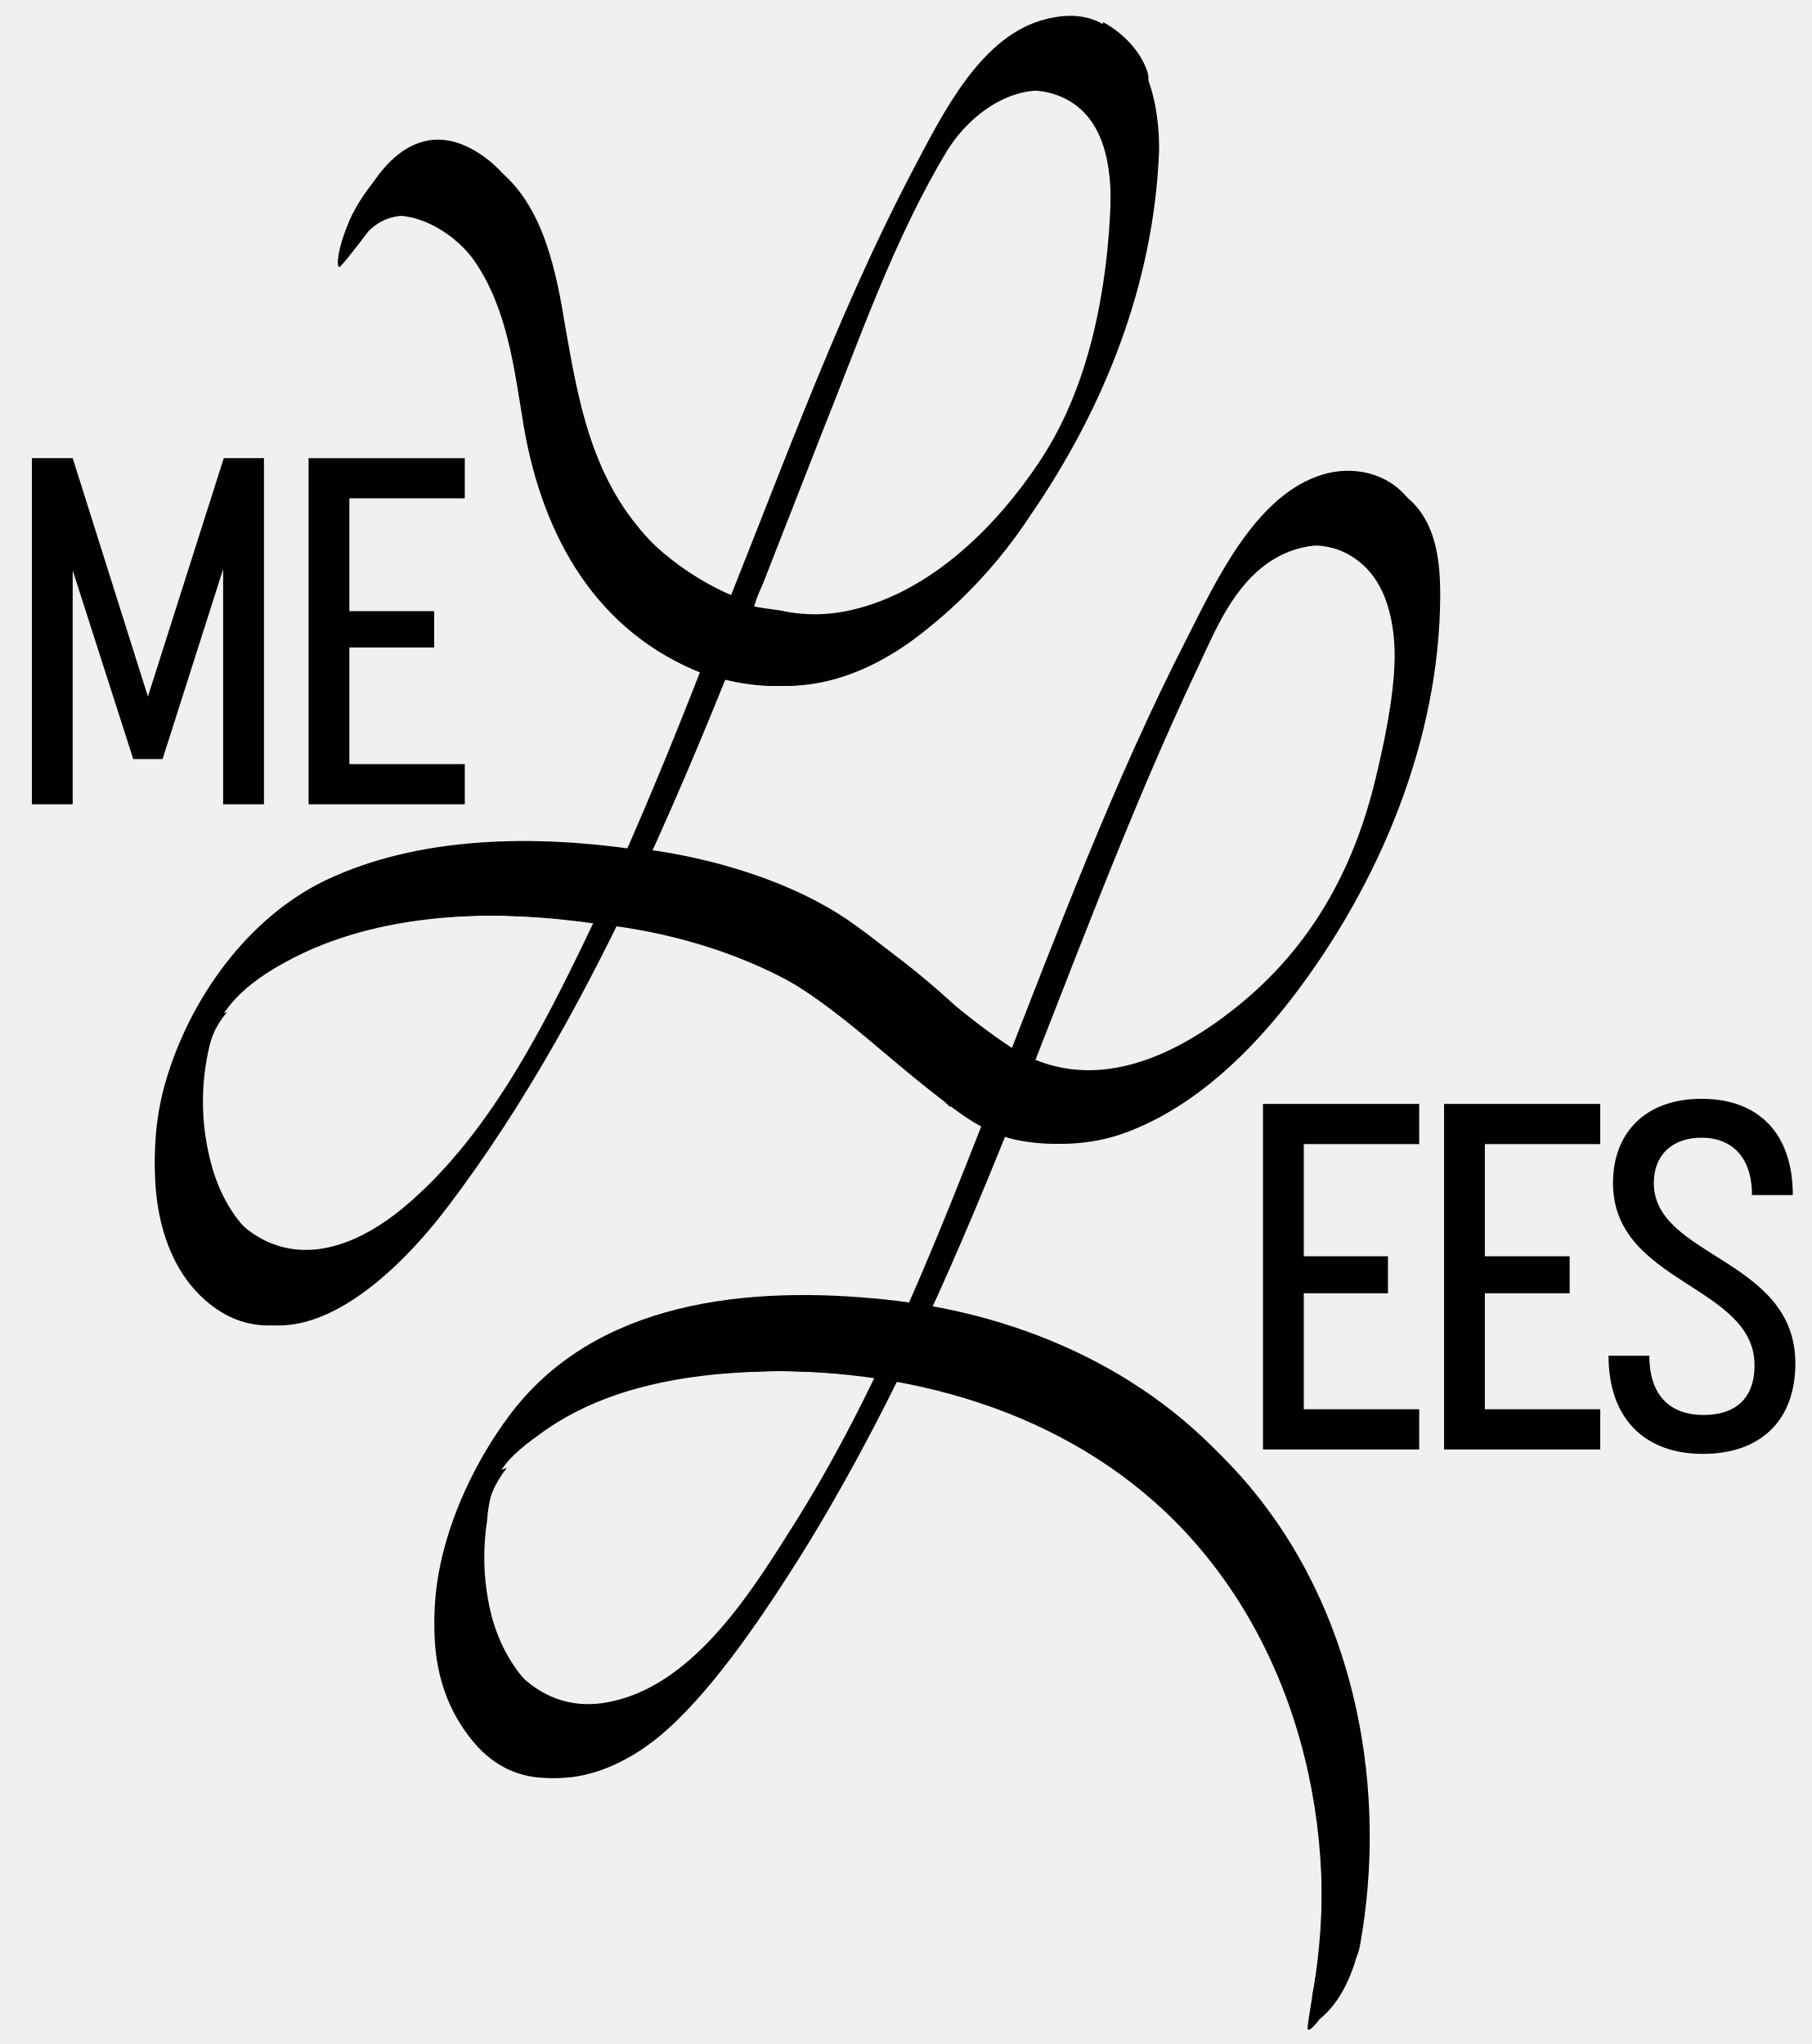
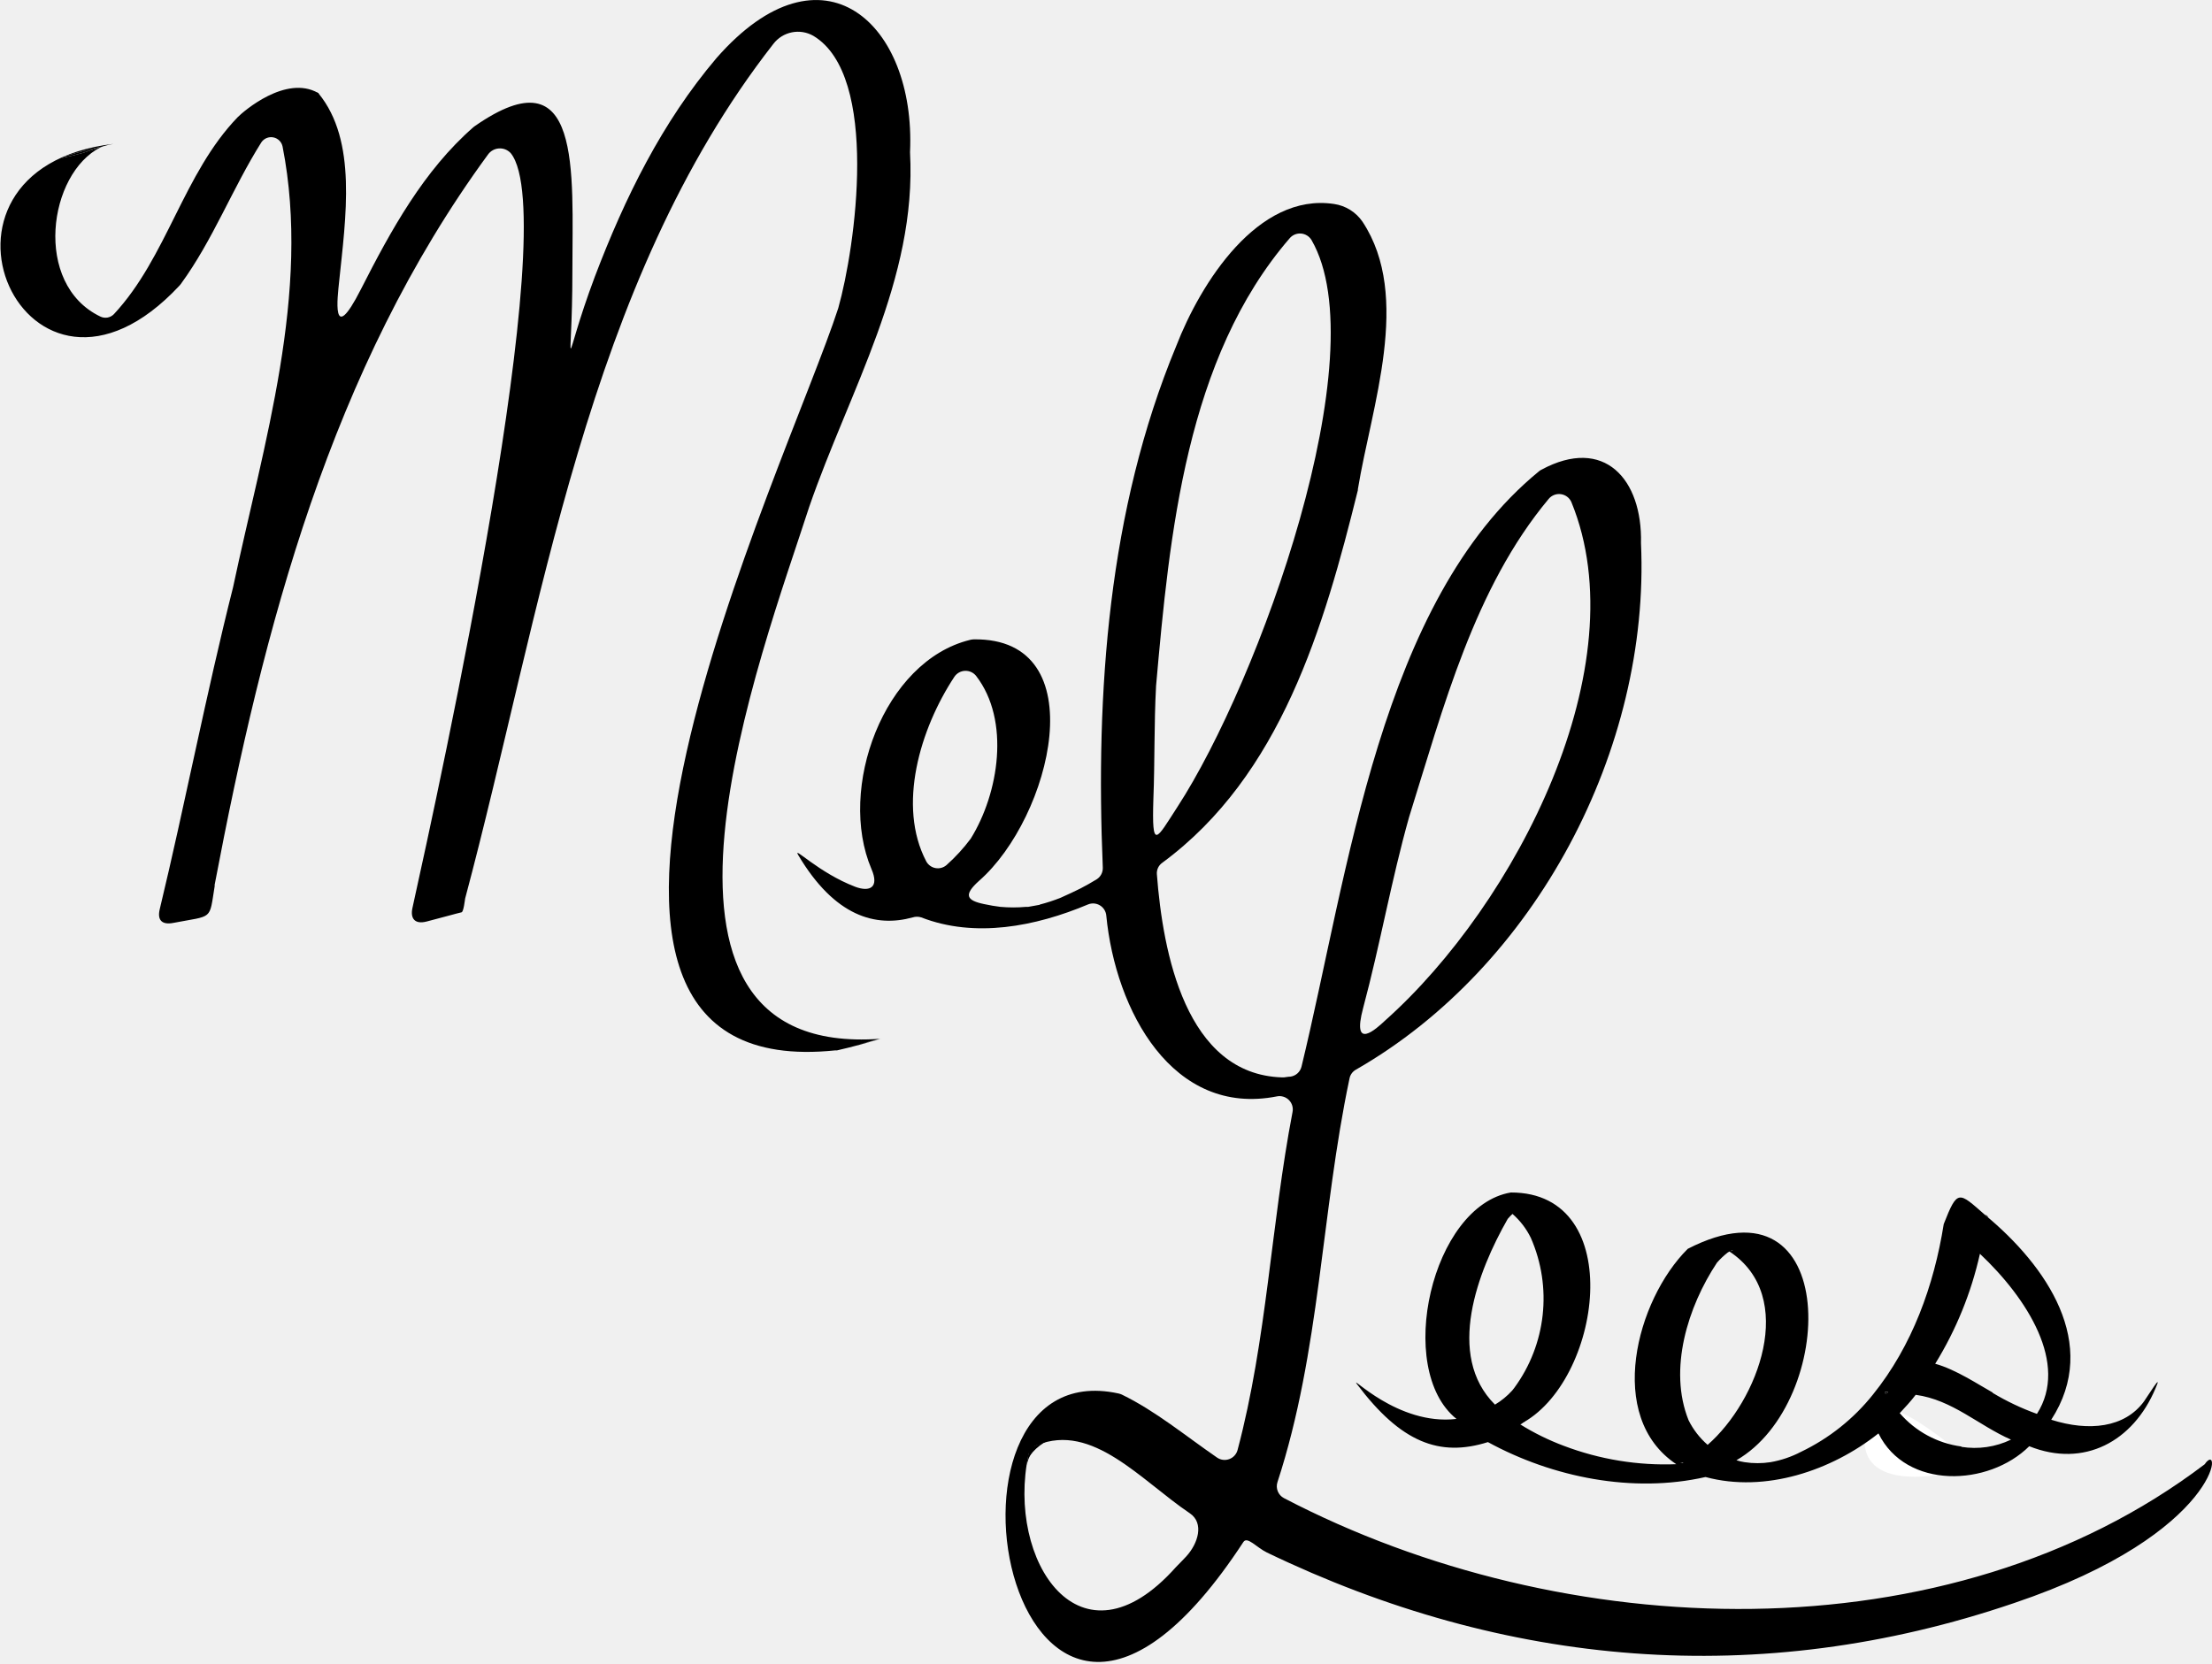
- <svg xmlns="http://www.w3.org/2000/svg" height="4.4in" viewBox="0 0 284.2 315.7" width="3.9in">
-   <path d="m11.4 87v36.7h-6.4v-54.3h6.4l11.8 37.4 11.9-37.4h6.3v54.3h-6.4v-36.9l-9.5 29.8h-4.6z" />
-   <path d="m54.8 75.7v17.7h13.3v5.7h-13.3v18.3h18.1v6.3h-24.5v-54.3h24.5v6.3z" />
-   <path d="m204.5 177v17.6h13.2v5.8h-13.2v18.2h18.1v6.3h-24.5v-54.2h24.5v6.3z" />
-   <path d="m232.9 177v17.6h13.3v5.8h-13.3v18.2h18.1v6.3h-24.5v-54.2h24.5v6.3z" />
-   <path d="m281.2 185h-6.4c0-6.1-3.3-9-7.9-9s-7.5 2.7-7.5 7.1c0 11.7 22.2 11.8 22.2 28.3 0 9-5.5 14.2-14.5 14.2s-14.8-5.4-14.8-15.4h6.4c0 6.5 3.5 9.3 8.5 9.3s8-2.6 8-7.8c0-12.6-22.2-12.8-22.2-28.6 0-7.7 4.9-13.2 13.9-13.2s14.3 5.5 14.3 15.1z" />
-   <path d="m96.6 142.5c10.7 1.4 21 4 30.2 9.8 7.4 4.7 13.8 10.9 20.7 16.3 4.1 3.2 8.1 6.5 13.3 7.7a28.4 28.4 0 0 0 16.8-1.5c10.2-4.1 18.6-12.3 25.2-20.9 13.6-17.8 23-40.3 23.1-62.9 0-4.9-.5-10.5-4-14.3s-9.1-4.6-13.8-2.8c-9.8 3.6-15.8 16.4-20.2 25-11.5 22.5-20.4 46.2-29.6 69.7s-18.8 48.6-32.7 70.5c-6.6 10.4-15.7 24.8-28.9 27.1-10.3 1.8-17.2-6.2-19.6-15.2a37.5 37.5 0 0 1 -.7-14.9 20.5 20.5 0 0 1 1.5-6.6c1.2-2.8 4-5 6.5-6.8 9.2-6.9 20.9-9.3 32.2-9.9 24.3-1.4 49.9 4.9 67.9 22 20.6 19.6 27.9 50.1 22.9 77.6-.1.6 2.5-2.9 2.7-3.2 1.1-1.9 2.8-4.2 3.2-6.4 4.4-24.2-.5-51-16-70.5-13.8-17.5-34.9-27-56.7-29.3s-45.8.2-59.2 18.3c-9.9 13.2-17.8 35.8-5 50.1 7.7 8.5 19.1 5 26.9-1.4s15.7-18 21.9-27.8c13.4-21.4 23.7-44.5 33.1-68s18.5-48.6 29.6-72c2.9-6.2 5.7-13.1 11.8-16.9 4.4-2.7 10.2-3.2 14.5-.1 9.9 6.9 5.5 26.2 3.2 35.9-3.4 14.3-10.1 26.4-21.6 35.8s-24.7 14.2-36.7 5.8c-8.5-5.8-15.8-13.2-24.3-19.1s-20.7-9.8-32.3-11.3c-2.2-.3-5.3 10.3-5.9 10.2z" />
-   <path d="m155.6 161.1c-14.8-15.9-32.3-26.4-54.2-28.7-1.6-.2-4.8 7.2-5.3 8.4-7.9 16.7-17 36.1-31.5 48-6 4.9-14 8.5-21.5 4.8-4.9-2.3-8-7.2-9.6-12.2a37.5 37.5 0 0 1 -.8-19.1c1.5-7.3 7.2-11.4 13.7-14.7 14.7-7.4 33.3-7.4 49.2-5.1 1.5.3 4.8-7.2 5.3-8.4 6.1-13.2 11.6-26.6 16.9-40.1.9-2.2-1.6 1.2-1.7 1.4a37.6 37.6 0 0 0 -3.9 7.1c-5.1 12.9-10.3 25.8-16.1 38.3l5.3-8.4c-15.9-2.3-34.1-2.3-48.9 4.9-12.1 5.9-21 18.4-24.8 31.1-3.2 10.5-2.7 25.4 6.1 33.1 13 11.4 28.7-4.5 36.3-14.5 12.4-16.3 22.2-34.5 30.8-52.9l-5.3 8.4c21.8 2.4 39.3 12.9 54.2 28.7-.2-.2 7.1-8.7 5.8-10.1z" />
-   <path d="m56.8 35c5.2-7.3 15.1-2.3 19.1 3.3 5.4 7.7 6.3 17.5 7.9 26.4 3 17.1 11.4 32.1 28.3 38.6 1.3.5 6.1-10 5.9-10.1a43.2 43.2 0 0 1 -19.8-15.5c-6-8.7-7.7-18.6-9.5-28.7-1.4-8.6-3.4-19.4-10.8-25s-13.4-2.6-17.6 3.4a27.7 27.7 0 0 0 -4.2 7.2c-.5 1.6-.6 2.4.7.4z" />
-   <path d="m175.8 30.9c-.5 13.5-3.3 28.6-10.8 40.1s-18.5 21.7-31.2 24.1a26.9 26.9 0 0 1 -9.8-.2c-1.1-.3-4.4-.5-5.2-1.1h-.9l.6-1.8c.3-1.1 1-2.4 1.4-3.5l9-23c5.9-14.7 11.4-30.7 19.7-44.4 3.9-6.2 11.4-11.4 18.9-8.6s8.5 11.3 8.3 18.3c0 .8 2.5-2.9 2.7-3.2s3.2-4.4 3.3-6.4c.1-9.8-3.5-22.3-16.1-19.3-10.2 2.5-16.3 15.1-20.8 23.6-13 24.7-22 51.1-32.7 76.9a1.1 1.1 0 0 0 -.1.8c11.2 3.8 20.7 1.9 30.3-4.7a76.5 76.5 0 0 0 19.2-20.1c11.7-17 19.4-36.5 20.2-57.2 0-.8-2.5 2.9-2.7 3.2s-3.2 4.5-3.3 6.5z" />
-   <path d="m95.8 142.5c10.7 1.4 21 4 30.2 9.8 7.4 4.7 13.8 10.9 20.7 16.3 4.1 3.2 8.1 6.5 13.3 7.7a28.4 28.4 0 0 0 16.8-1.5c10.2-4.1 18.6-12.3 25.2-20.9 13.6-17.8 23-40.3 23.1-62.9 0-4.9-.5-10.5-3.9-14.3s-9.2-4.6-13.9-2.8c-9.8 3.6-15.7 16.4-20.2 25-11.5 22.5-20.4 46.2-29.6 69.7s-18.7 48.6-32.7 70.5c-6.6 10.4-15.7 24.8-28.9 27.1-10.2 1.8-17.2-6.2-19.6-15.2a37.5 37.5 0 0 1 -.7-14.9 23.6 23.6 0 0 1 1.5-6.6c1.2-2.8 4-5 6.5-6.8 9.2-6.9 20.9-9.3 32.2-9.9 24.3-1.4 49.9 4.9 67.9 22 20.6 19.6 27.9 50.1 22.9 77.6-.1.6 2.5-2.9 2.7-3.2 1.2-1.9 2.8-4.2 3.2-6.4 4.4-24.2-.5-51-16-70.5-13.8-17.5-34.9-27-56.7-29.3s-45.8.2-59.2 18.3c-9.9 13.2-17.7 35.8-4.9 50.1 7.6 8.5 19 5 26.8-1.4s15.7-18 21.9-27.8c13.4-21.4 23.8-44.5 33.2-68s18.4-48.6 29.5-72c3-6.2 5.7-13.1 11.8-16.9 4.4-2.7 10.2-3.2 14.6-.1 9.8 6.9 5.4 26.2 3.1 35.9-3.4 14.3-10.1 26.4-21.6 35.8s-24.6 14.2-36.7 5.8c-8.5-5.8-15.8-13.2-24.2-19.1s-20.8-9.8-32.4-11.3c-2.2-.3-5.3 10.3-5.9 10.2z" />
-   <path d="m154.8 161.1c-14.8-15.9-32.3-26.4-54.2-28.7-1.6-.2-4.7 7.2-5.3 8.4-7.8 16.7-17 36.1-31.5 48-6 4.9-14 8.5-21.5 4.8-4.9-2.3-8-7.2-9.6-12.2a37.5 37.5 0 0 1 -.8-19.1c1.5-7.3 7.2-11.4 13.7-14.7 14.7-7.4 33.3-7.4 49.2-5.1 1.5.3 4.8-7.2 5.3-8.4 6.1-13.2 11.6-26.6 16.9-40.1.9-2.2-1.6 1.2-1.7 1.4a37.6 37.6 0 0 0 -3.9 7.1c-5 12.9-10.3 25.8-16.1 38.3l5.3-8.4c-15.9-2.3-34.1-2.3-48.9 4.9-12.1 5.9-21 18.4-24.8 31.1-3.2 10.5-2.7 25.4 6.1 33.1 13.1 11.4 28.7-4.5 36.3-14.5 12.4-16.3 22.2-34.5 30.8-52.9l-5.3 8.4c21.8 2.4 39.3 12.9 54.2 28.7-.2-.2 7.2-8.7 5.8-10.1z" />
-   <path d="m56 35c5.2-7.3 15.1-2.3 19.1 3.3 5.4 7.7 6.4 17.5 7.9 26.4 3 17.1 11.4 32.1 28.3 38.6 1.3.5 6.2-10 5.9-10.1a43.2 43.2 0 0 1 -19.8-15.5c-6-8.7-7.7-18.6-9.4-28.7-1.5-8.6-3.5-19.4-10.9-25s-13.4-2.6-17.6 3.4c-1.5 2.2-3.4 4.7-4.2 7.2s-.6 2.4.7.4z" />
-   <path d="m175 30.9c-.5 13.5-3.3 28.6-10.8 40.1s-18.5 21.7-31.2 24.1a27 27 0 0 1 -9.8-.2c-1.1-.3-4.4-.5-5.2-1.1h-.9l.7-1.8a24.8 24.8 0 0 1 1.3-3.5l9-23c5.9-14.7 11.4-30.7 19.7-44.4 3.9-6.2 11.4-11.4 18.9-8.6s8.5 11.3 8.3 18.3c0 .8 2.5-2.9 2.7-3.2s3.2-4.4 3.3-6.4c.1-9.8-3.5-22.3-16-19.3-10.3 2.5-16.4 15.1-20.9 23.6-13 24.7-22 51.1-32.7 76.9a1.1 1.1 0 0 0 -.1.8c11.2 3.8 20.7 1.9 30.3-4.7a76.5 76.5 0 0 0 19.2-20.1c11.7-17 19.4-36.5 20.2-57.2 0-.8-2.5 2.9-2.7 3.2s-3.2 4.5-3.3 6.5z" />
-   <path d="m95 142.5c10.7 1.4 21 4 30.2 9.8 7.4 4.7 13.8 10.9 20.7 16.3 4.1 3.2 8.1 6.5 13.3 7.7a28.4 28.4 0 0 0 16.8-1.5c10.2-4.1 18.6-12.3 25.2-20.9 13.6-17.8 23-40.3 23.1-62.9 0-4.9-.5-10.5-4-14.3s-9.1-4.6-13.8-2.8c-9.8 3.6-15.8 16.4-20.2 25-11.5 22.5-20.4 46.2-29.6 69.7s-18.8 48.6-32.7 70.5c-6.6 10.4-15.7 24.8-28.9 27.1-10.2 1.8-17.2-6.2-19.6-15.2a37.5 37.5 0 0 1 -.7-14.9 20.5 20.5 0 0 1 1.5-6.6c1.2-2.8 4-5 6.5-6.8 9.2-6.9 20.9-9.3 32.2-9.9 24.3-1.4 49.9 4.9 67.9 22 20.6 19.6 27.9 50.1 22.9 77.6-.1.6 2.5-2.9 2.7-3.2 1.1-1.9 2.8-4.2 3.2-6.4 4.4-24.2-.5-51-16-70.5-13.8-17.5-34.9-27-56.7-29.3s-45.8.2-59.2 18.3c-9.9 13.2-17.8 35.8-5 50.1 7.7 8.5 19.1 5 26.9-1.4s15.7-18 21.9-27.8c13.4-21.4 23.7-44.5 33.1-68s18.5-48.6 29.6-72c2.9-6.2 5.7-13.1 11.8-16.9 4.4-2.7 10.2-3.2 14.5-.1 9.9 6.9 5.5 26.2 3.2 35.9-3.4 14.3-10.1 26.4-21.6 35.8s-24.7 14.2-36.7 5.8c-8.5-5.8-15.8-13.2-24.3-19.1s-20.7-9.8-32.3-11.3c-2.2-.3-5.3 10.3-5.9 10.2z" />
-   <path d="m154.6 160.3c-14.9-15.9-32.9-25.6-54.8-27.9-1.6-.2-4.7 7.2-5.3 8.4-7.9 16.7-17 36.1-31.5 48-6 4.9-14 8.5-21.5 4.8-4.9-2.3-8-7.2-9.6-12.2a37.5 37.5 0 0 1 -.8-19.1c1.5-7.3 7.2-11.4 13.7-14.7 14.7-7.4 33.3-7.4 49.2-5.1 1.5.3 4.8-7.2 5.3-8.4 6.1-13.2 11.6-26.6 16.9-40.1.9-2.2-1.6 1.2-1.7 1.4a37.6 37.6 0 0 0 -3.9 7.1c-5 12.9-10.3 25.8-16.1 38.3l5.3-8.4c-15.9-2.3-34.1-2.3-48.9 4.9-12.1 5.9-21 18.4-24.8 31.1-3.2 10.5-2.7 25.4 6.1 33.1 13 11.4 28.7-4.5 36.3-14.5 12.4-16.3 22.2-34.5 30.8-52.9l-5.3 8.4c21.8 2.4 39.8 12.1 54.8 28-.2-.2 7.1-8.7 5.8-10.2z" />
-   <path d="m55.2 35c5.2-7.3 15.1-2.3 19.1 3.3 5.4 7.7 6.4 17.5 7.9 26.4 3 17.1 11.4 32.1 28.3 38.6 1.3.5 6.1-10 5.9-10.1a43.2 43.2 0 0 1 -19.8-15.5c-6-8.7-7.7-18.6-9.5-28.7-1.4-8.6-3.4-19.4-10.8-25s-13.4-2.6-17.6 3.4c-1.5 2.2-3.4 4.7-4.2 7.2s-.6 2.4.7.4z" />
-   <path d="m174.2 30.9c-.5 13.5-3.3 28.6-10.8 40.1s-18.5 21.7-31.2 24.1a26.9 26.9 0 0 1 -9.8-.2c-1.1-.3-4.4-.5-5.2-1.1h-.9l.6-1.8c.3-1.1 1-2.4 1.4-3.5l9-23c5.9-14.7 11.4-30.7 19.7-44.4 3.9-6.2 11.4-11.4 18.9-8.6s8.5 11.3 8.3 18.3c0 .8 2.5-2.9 2.7-3.2s3.2-4.4 3.3-6.4c.1-9.8-3.5-22.3-16-19.3-10.3 2.5-16.4 15.1-20.9 23.6-13 24.7-22 51.1-32.7 76.9a1.1 1.1 0 0 0 -.1.8c11.2 3.8 20.7 1.9 30.3-4.7a76.5 76.5 0 0 0 19.2-20c11.7-17 19.4-36.5 20.2-57.2 0-.8-2.5 2.9-2.7 3.2s-3.2 4.4-3.3 6.4z" />
-   <path d="m95 140.9c10.7 1.4 21 4 30.2 9.8 7.4 4.8 13.8 11 20.7 16.4 4.1 3.1 8.1 6.5 13.3 7.6a27.7 27.7 0 0 0 16.8-1.5c10.2-4.1 18.6-12.3 25.2-20.9 13.6-17.8 23-40.2 23.1-62.9 0-4.9-.5-10.5-4-14.3s-9.1-4.6-13.8-2.8c-9.8 3.6-15.8 16.4-20.2 25.1-11.5 22.4-20.4 46.2-29.6 69.7s-18.8 48.6-32.7 70.4c-6.6 10.5-15.7 24.8-28.9 27.1-10.2 1.8-17.2-6.2-19.6-15.2a37.5 37.5 0 0 1 -.7-14.9 21.1 21.1 0 0 1 1.5-6.6c1.2-2.7 4-5 6.5-6.8 9.2-6.9 20.9-9.2 32.2-9.9 24.3-1.4 49.9 4.9 67.9 22 20.6 19.6 27.9 50.1 22.9 77.6-.1.6 2.5-2.8 2.7-3.2 1.1-1.9 2.8-4.2 3.2-6.4 4.4-24.2-.5-50.9-16-70.5-13.8-17.5-34.9-27-56.7-29.3s-45.8.2-59.2 18.3c-9.9 13.3-17.8 35.9-5 50.1 7.7 8.5 19.1 5 26.9-1.4s15.7-18 21.9-27.8c13.4-21.4 23.7-44.5 33.1-67.9s18.5-48.7 29.6-72.1c2.9-6.2 5.7-13.1 11.8-16.9 4.4-2.7 10.2-3.1 14.5-.1 9.9 6.9 5.5 26.2 3.2 35.9-3.4 14.3-10.1 26.5-21.6 35.8s-24.7 14.2-36.7 5.8c-8.5-5.8-15.8-13.2-24.3-19.1s-20.7-9.8-32.3-11.3c-2.2-.3-5.3 10.3-5.9 10.2z" />
-   <path d="m154.6 160.3c-14.9-15.9-32.7-27.1-54.8-29.5-1.6-.2-4.8 7.2-5.3 8.5-7.9 16.6-17 36-31.5 47.9-6 4.9-14 8.6-21.5 4.9-4.9-2.4-8-7.3-9.6-12.3a37.1 37.1 0 0 1 -.8-19c1.5-7.3 7.2-11.5 13.7-14.8 14.7-7.4 33.3-7.3 49.2-5 1.5.2 4.8-7.3 5.3-8.5 6.1-13.2 11.6-26.6 16.9-40.1.9-2.1-1.6 1.2-1.7 1.4a37.6 37.6 0 0 0 -3.9 7.1c-5 12.9-10.3 25.8-16.1 38.4l5.3-8.5c-15.9-2.3-34.1-2.2-48.9 4.9-12.1 5.9-21 18.4-24.8 31.1-3.2 10.5-2.7 25.4 6.1 33.2 13 11.4 28.7-4.6 36.3-14.6 12.4-16.3 22.2-34.5 30.8-52.9l-5.3 8.5c22 2.4 39.8 13.5 54.8 29.5-.2-.2 7.2-8.7 5.8-10.2z" />
-   <path d="m55.2 33.5c5.2-7.4 15.1-2.3 19.1 3.2 5.4 7.7 6.4 17.5 7.9 26.4 3 17.1 11.4 32.1 28.3 38.6 1.3.5 6.1-10 5.9-10.1a43.2 43.2 0 0 1 -19.8-15.5c-6-8.6-7.7-18.5-9.5-28.7-1.4-8.6-3.4-19.4-10.8-25s-13.4-2.6-17.6 3.5c-1.5 2.1-3.4 4.6-4.2 7.1s-.6 2.4.7.5z" />
-   <path d="m174.2 29.3c-.5 13.6-3.3 28.6-10.8 40.1s-18.5 21.8-31.2 24.1a24.9 24.9 0 0 1 -9.8-.2c-1.1-.2-4.4-.5-5.2-1h-.9l.6-1.7a38.4 38.4 0 0 1 1.4-3.6l9-23c5.9-14.7 11.4-30.7 19.7-44.3 3.9-6.3 11.4-11.5 18.9-8.7s8.5 11.4 8.3 18.3c0 .8 2.5-2.9 2.7-3.1s3.2-4.5 3.3-6.5c.1-9.8-3.5-22.3-16-19.2-10.3 2.4-16.4 15-20.9 23.5-13 24.7-22 51.1-32.7 76.9a1.1 1.1 0 0 0 -.1.8c11.2 3.9 20.7 2 30.3-4.7a76.5 76.5 0 0 0 19.2-20.1c11.7-17 19.4-36.4 20.2-57.2 0-.7-2.5 2.9-2.7 3.2s-3.2 4.4-3.3 6.4z" />
-   <path d="m57.7 33.9s-3.2 4.3-4.3 5.4-.2-6.7 5.2-13.2c1.3-1.6-.9 7.8-.9 7.8z" />
-   <path d="m206.4 307.4s-1.1 6.2-1.3 8.1 3.3-2.7 5.6-7.3c1-1.9-4.3-.8-4.3-.8z" />
-   <path d="m35.6 156.3a14.9 14.9 0 0 0 -3.1 6.2c-1.2 4.3-1.2-4.7-1.2-4.7z" />
-   <path d="m79.5 227.8a16.5 16.5 0 0 0 -3.1 6.2c-1.1 4.3-1.2-4.7-1.2-4.7z" />
-   <path d="m173 1s5.1 2.5 6.9 7.6-6.9 2.7-6.9 2.7z" />
-   <path d="m206.1 314.9c6.1-4 7.3-13.3 7.3-13.3l-3.7-1.4z" />
+ <svg xmlns="http://www.w3.org/2000/svg" viewBox="0 0 241.34 181.49">
+   <path d="m215.51 160c-2.77 1-12.38 3.06-12.07-3.09-.86-8.16 9.5.78 12.07 3.09z" fill="#fff" />
+   <path d="m159.36 156.06h-.05s.06 0 .05 0z" />
+   <path d="m196.43 158.41a.78.78 0 0 0 -.2.14.61.61 0 0 1 .2-.14z" />
+   <path d="m206 151.87c-.74 0-.17.54 0 0zm10.58-19.32.38.33a.61.61 0 0 0 -.38-.33z" />
+   <path d="m233.92 152.93c-2.1 2.87-6 3.31-10.12 2 5.38-8.3-.55-16.83-7.22-22.35-2.89-2.53-3-2.85-4.51 1-1.06 6.69-3.44 13.29-7.72 18.6a22.46 22.46 0 0 1 -7.85 6.25 11.39 11.39 0 0 1 -3.33 1.13 9.26 9.26 0 0 1 -2.83 0s0 0 0 0a5.74 5.74 0 0 1 -.89-.21c11-6.32 11.49-31.71-5.31-23.07-5.61 5.58-9 18.33-1.25 23.5a31.11 31.11 0 0 1 -12.26-2 26.63 26.63 0 0 1 -4.79-2.36c8.89-4.46 11.85-25.31-1-25.29-8.62 1.45-12.7 19.28-5.93 24.71-6.44.77-11.74-5-10.86-3.8 4.78 6.36 9 8 14.29 6.33 7.07 3.86 15.81 5.61 23.74 3.81 6.53 1.76 13.76-.71 18.87-4.76 3 6.13 12 5.82 16.45 1.4 6 2.4 11.35-.54 13.77-6.3.89-2-.89.92-1.25 1.41zm-74.61 3.15s.06 0 .05 0zm5.9-4.62c-.08.09-.15.19-.22.28a8.25 8.25 0 0 1 -1.88 1.54c-5.42-5.39-1.87-14.57 1.39-20.27a.48.48 0 0 0 .09-.1 6 6 0 0 1 .43-.44 8.27 8.27 0 0 1 2 2.61 16.47 16.47 0 0 1 -1.81 16.38zm23.74-15h.05c.12 0 .14 0-.21.07zm-.57.05h.15a2.5 2.5 0 0 1 -.39-.07zm-4.76 23.15a1.45 1.45 0 0 1 -.29 0l.32-.05zm2.68-2a8.7 8.7 0 0 1 -2.07-2.68c-2.23-5.55-.08-12.4 3.1-17.19a8.63 8.63 0 0 1 1.16-1.1l.2-.12c7.48 4.93 3.12 16.32-2.39 21.11zm19.7-5.81c-.17.54-.74 0 0 0zm8 6a10.77 10.77 0 0 1 -6.73-3.64c.59-.64 1.19-1.27 1.74-2 4 .54 6.86 3.34 10.4 4.89a9.17 9.17 0 0 1 -5.41.79zm3.41-5.89c-1.55-.86-4-2.51-6.27-3.14a39.1 39.1 0 0 0 4.88-12c5.14 4.84 9.72 12 6.22 17.47a27.37 27.37 0 0 1 -4.83-2.29z" />
+   <path d="m159.36 156.06h-.05s.06 0 .05 0z" />
+   <path d="m167.86 153.77a16.1 16.1 0 0 1 -2 1.7l-.09-.05a18.25 18.25 0 0 0 2.09-1.65z" />
+   <path d="m98.69 97.71a0 0 0 0 1 0 0zm141.85 62.08c-28 21.26-70 19.59-100.46 3.69a1.46 1.46 0 0 1 -.7-1.75c4.66-14.25 4.77-29.43 7.85-44a1.41 1.41 0 0 1 .7-1c19.63-11.24 32.13-35 31.11-57.47.16-6.95-4-11.71-10.87-8a1.27 1.27 0 0 0 -.27.18c-17.34 14.2-20.78 43.88-25.9 64.96a1.45 1.45 0 0 1 -1.22 1.09c-.26 0-.52.07-.7.08h-.21c-10.51-.33-13-13.64-13.65-22.18a1.39 1.39 0 0 1 .59-1.24c12.93-9.52 17.65-25.74 21.34-40.66a.44.44 0 0 0 0-.1c1.47-9 5.92-21 .51-29.19a4.56 4.56 0 0 0 -3.1-1.94c-8.33-1.26-14.56 8.61-17.24 15.53-7.41 17.87-8.8 37.72-8 56.88a1.44 1.44 0 0 1 -.66 1.28c-.58.36-1.18.69-1.77 1-.65.33-1.34.64-2 .94a1.07 1.07 0 0 1 -.15.07 18.65 18.65 0 0 1 -2.33.76c.17 0-.19.06-.22.06a0 0 0 0 0 0 0l-1 .18h.08-.31a15.62 15.62 0 0 1 -2.82 0c-.61-.07-1.08-.16-1.76-.3-1.94-.4-2.27-1-.57-2.53 7.9-6.9 12.78-26.55-.57-26.36a1.84 1.84 0 0 0 -.41.06c-9.41 2.3-14.49 16.22-10.75 25 .87 2-.16 2.54-1.77 1.94-4-1.53-6.84-4.52-6.23-3.48 4 6.75 8.48 7.93 12.5 6.82a1.55 1.55 0 0 1 .93 0c5.86 2.28 12.46 1 18.19-1.41a1.45 1.45 0 0 1 2 1.2c1 10.38 7.23 22 18.63 19.74a1.45 1.45 0 0 1 1.69 1.72c-2.35 12.25-2.79 24.83-6 36.89a1.46 1.46 0 0 1 -2.23.81c-3.43-2.36-6.73-5.1-10.4-6.88a1.77 1.77 0 0 0 -.37-.12c-22.66-4.92-11.65 54.88 13.64 16.21.42-.65 1.44.6 2.57 1.15 25.95 12.5 53.66 15 81.5 5.52 22.8-7.69 22.79-18.07 20.81-15.15zm-86.8-70.63c3.73-11.9 7.11-25 15.23-34.72a1.47 1.47 0 0 1 2.48.36c7.3 17.83-6 43.78-20.32 56.56-1 .94-3.68 3.39-2.4-1.38 1.85-6.9 3.08-13.98 5.01-20.82zm-52.68 4.84c-3.18-6.05-.69-14.45 3.07-20.15a1.47 1.47 0 0 1 2.37-.09c3.75 4.86 2.48 12.81-.59 17.76a19.3 19.3 0 0 1 -2.64 2.88 1.44 1.44 0 0 1 -2.21-.4zm25.07-19.13c1.47-16.57 3.28-35.79 14.58-48.87a1.47 1.47 0 0 1 2.38.19c7.2 12.44-5.72 48.18-14.63 61.87-2.32 3.58-2.8 4.83-2.62-.88.16-4.07.07-8.18.29-12.27zm2.18 96.13c-10.49 11.79-18.54-.75-16.1-12.24a1.48 1.48 0 0 1 .91-1.05c6.07-2.51 11.36 3.83 16.7 7.43 1.58 1.07.9 3.29-.39 4.7-.36.39-.74.77-1.12 1.16z" />
+   <path d="m34.36 10h-.17a.43.43 0 0 1 .17 0z" />
+   <path d="m34.74 10.18a1.37 1.37 0 0 0 -.38-.15.65.65 0 0 1 .38.15z" />
+   <path d="m88.29 55.31c4.37-12.67 11.75-24.82 11-38.66v-.09c.63-13.94-9.51-23.47-21.12-10.22-5.94 7-10 15.25-13.27 23.85-3.71 9.88-2.45 11.2-2.45-.59 0-10.88 1.09-24-10.63-15.85l-.16.12c-5.43 4.74-9 11.24-12.28 17.69s-2.53.67-2.39-.73c.74-7.15 2-15.46-2.23-20.63 0-.07 0-.06-.06-.06-3.51-2-8.13 2-8.77 2.65-5.93 6.15-7.71 15.27-13.5 21.49a1.28 1.28 0 0 1 -1.49.26c-7.36-3.54-5.68-15.62.06-18.48a1.48 1.48 0 0 1 .27-.1 9.34 9.34 0 0 1 1.11-.26c-23.16 2.76-9.59 33.51 7.22 15.45a1.83 1.83 0 0 0 .13-.16c3.5-4.79 5.63-10.44 8.78-15.45a1.28 1.28 0 0 1 2.32.45c3.13 15.94-2.1 32.51-5.4 48.09-2.94 11.64-5.27 23.79-8 35.13-.3 1.23.27 1.74 1.49 1.5 4.37-.84 3.89-.23 4.5-4 0 0 0-.1 0-.16 5.33-28.08 12.68-56.27 29.81-79.67a1.6 1.6 0 0 1 2.5-.16c5.77 7.18-7.73 68.78-10.73 82.36-.25 1.13.24 1.82 1.55 1.48 1.5-.38 3.33-.9 3.79-1 .24 0 .38-1.36.41-1.51 8.4-31.47 13.16-67.05 33.62-93.25a3.38 3.38 0 0 1 4.37-.89c7.26 4.34 4.59 23.09 2.72 29.71-5.57 17.22-38.47 85-.3 81a.1.1 0 0 0 .09 0 .1.1 0 0 0 .09 0c1.63-.37 3.28-.83 4.89-1.29-.72.2-1.61.41-2.52.64l2.29-.61c-29.86 2.14-12.77-42.36-7.71-58.05zm-77.22-39.31a24.1 24.1 0 0 1 -4.17 1.2c-.99.11 3.01-.96 4.17-1.2z" />
+   <path d="m11.07 16a24.1 24.1 0 0 1 -4.17 1.2c-.99.11 3.01-.96 4.17-1.2z" />
+   <path d="m98.71 97.71a0 0 0 0 0 0 0z" />
+   <path d="m112.21 99h-.21a.77.77 0 0 1 .21 0z" />
+   <path d="m113.14 98.81a0 0 0 0 0 0 0c.29-.09.31-.05 0 0z" />
+   <path d="m115.81 97.94a1.07 1.07 0 0 1 -.15.07z" />
+   <path d="m98.69 97.71a0 0 0 0 1 0 0zm0 0a0 0 0 0 1 0 0z" />
+   <path d="m98.69 97.71a0 0 0 0 1 0 0zm0 0a0 0 0 0 1 0 0z" />
+   <path d="m98.69 97.71a0 0 0 0 1 0 0zm0 0a0 0 0 0 1 0 0z" />
+   <path d="m98.69 97.71a0 0 0 0 1 0 0zm0 0a0 0 0 0 1 0 0z" />
+   <path d="m98.69 97.71a0 0 0 0 1 0 0zm0 0a0 0 0 0 1 0 0z" />
+   <path d="m98.69 97.71a0 0 0 0 1 0 0zm0 0a0 0 0 0 1 0 0z" />
+   <path d="m98.69 97.71a0 0 0 0 1 0 0zm0 0a0 0 0 0 1 0 0z" />
+   <path d="m98.69 97.71a0 0 0 0 1 0 0zm0 0a0 0 0 0 1 0 0z" />
+   <path d="m98.69 97.71a0 0 0 0 1 0 0zm0 0a0 0 0 0 1 0 0z" />
+   <path d="m98.69 97.71a0 0 0 0 1 0 0zm0 0a0 0 0 0 1 0 0z" />
+   <path d="m98.71 97.71a0 0 0 0 0 0 0z" />
+   <path d="m115.11 156.87a5.7 5.7 0 0 0 -3 2.33c.08-.39.17-.77.24-1.15a23.3 23.3 0 0 1 2.76-1.18z" />
+   <path d="m113.38 157.75a3.19 3.19 0 0 0 -1.35 2.14c0-.63.24-1.23.34-1.84a3.56 3.56 0 0 1 1.01-.3z" />
</svg>
